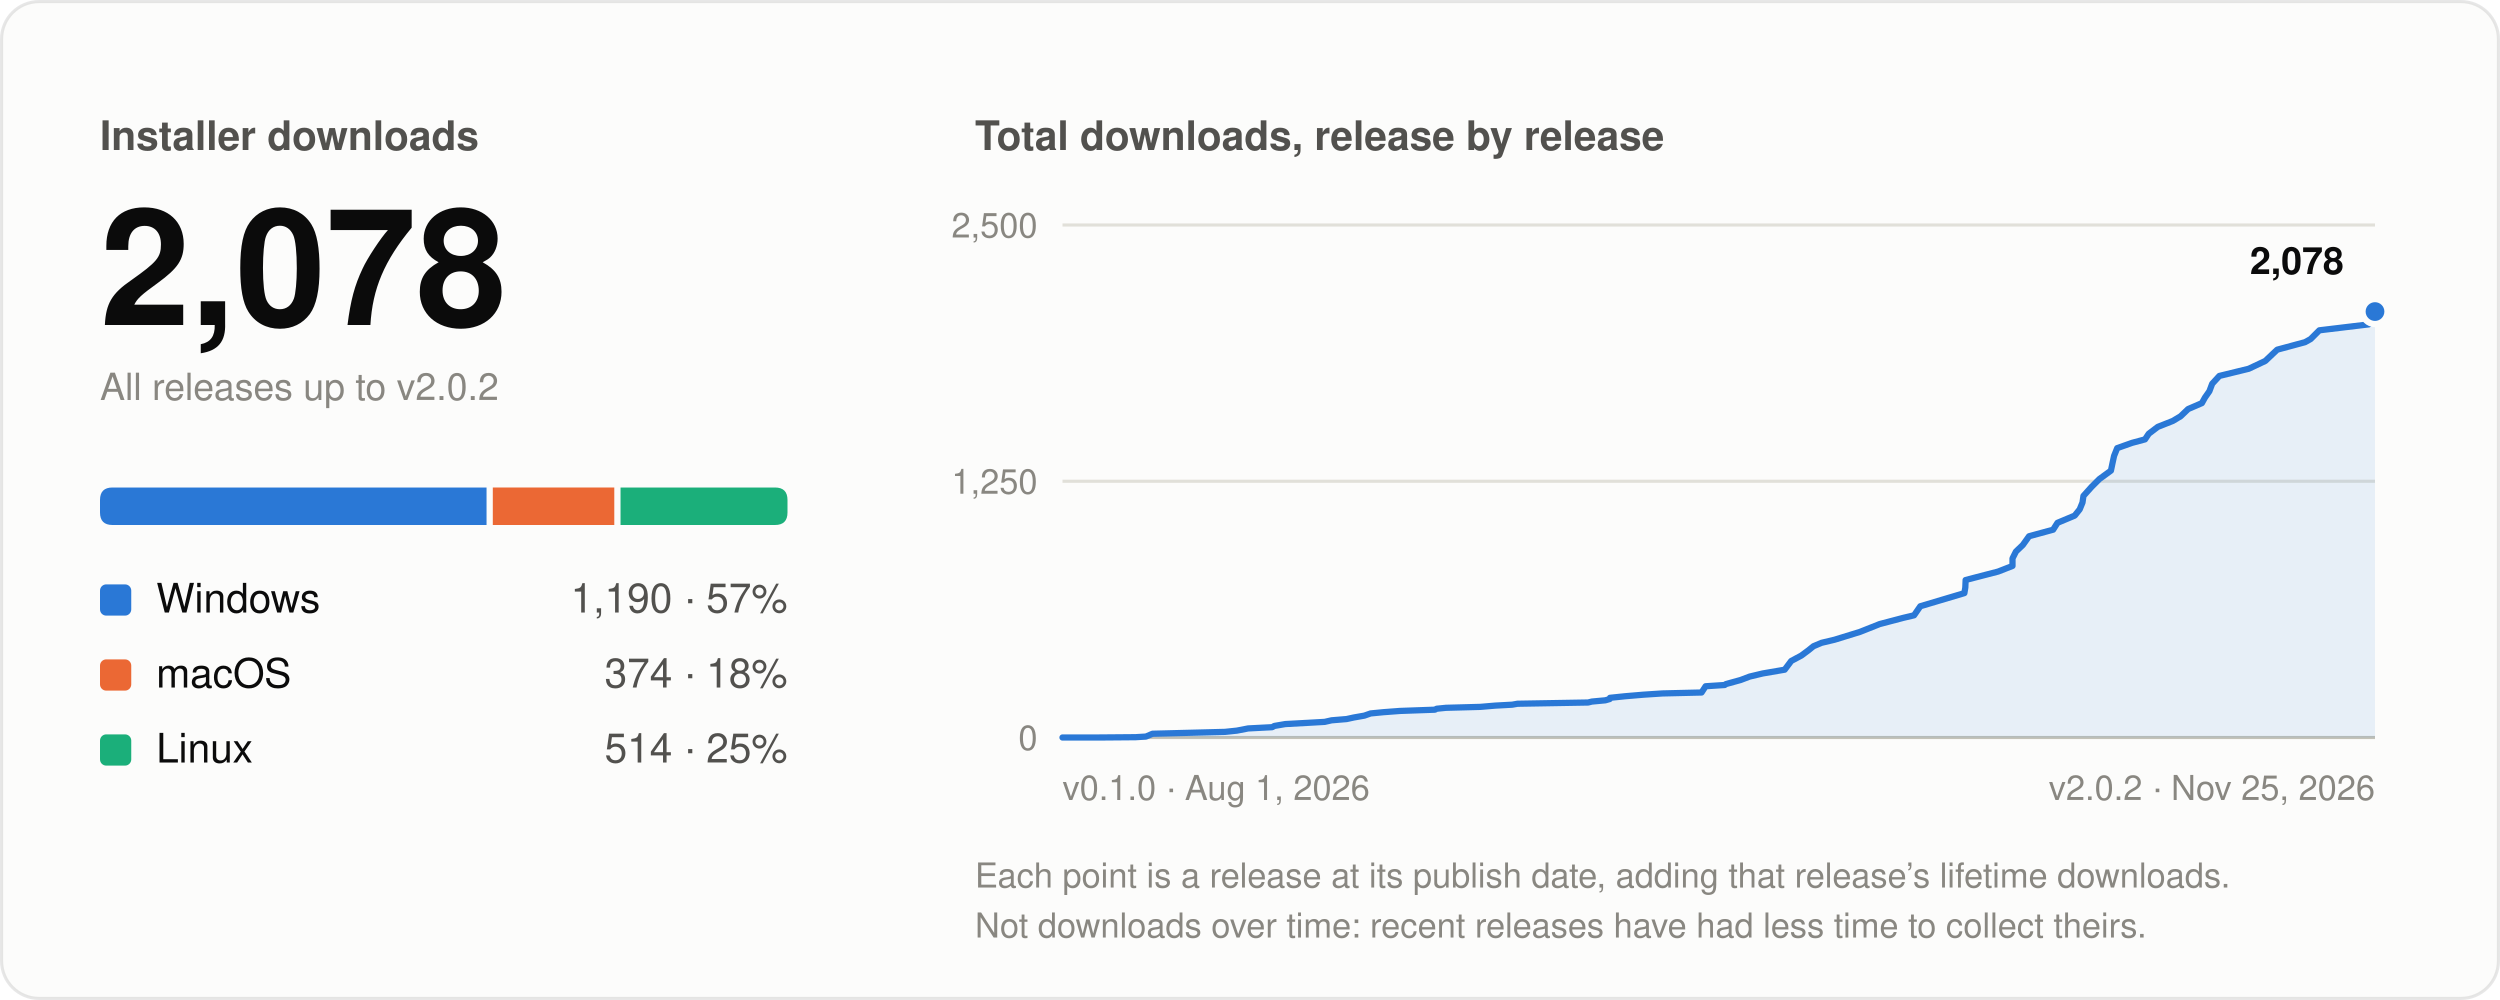
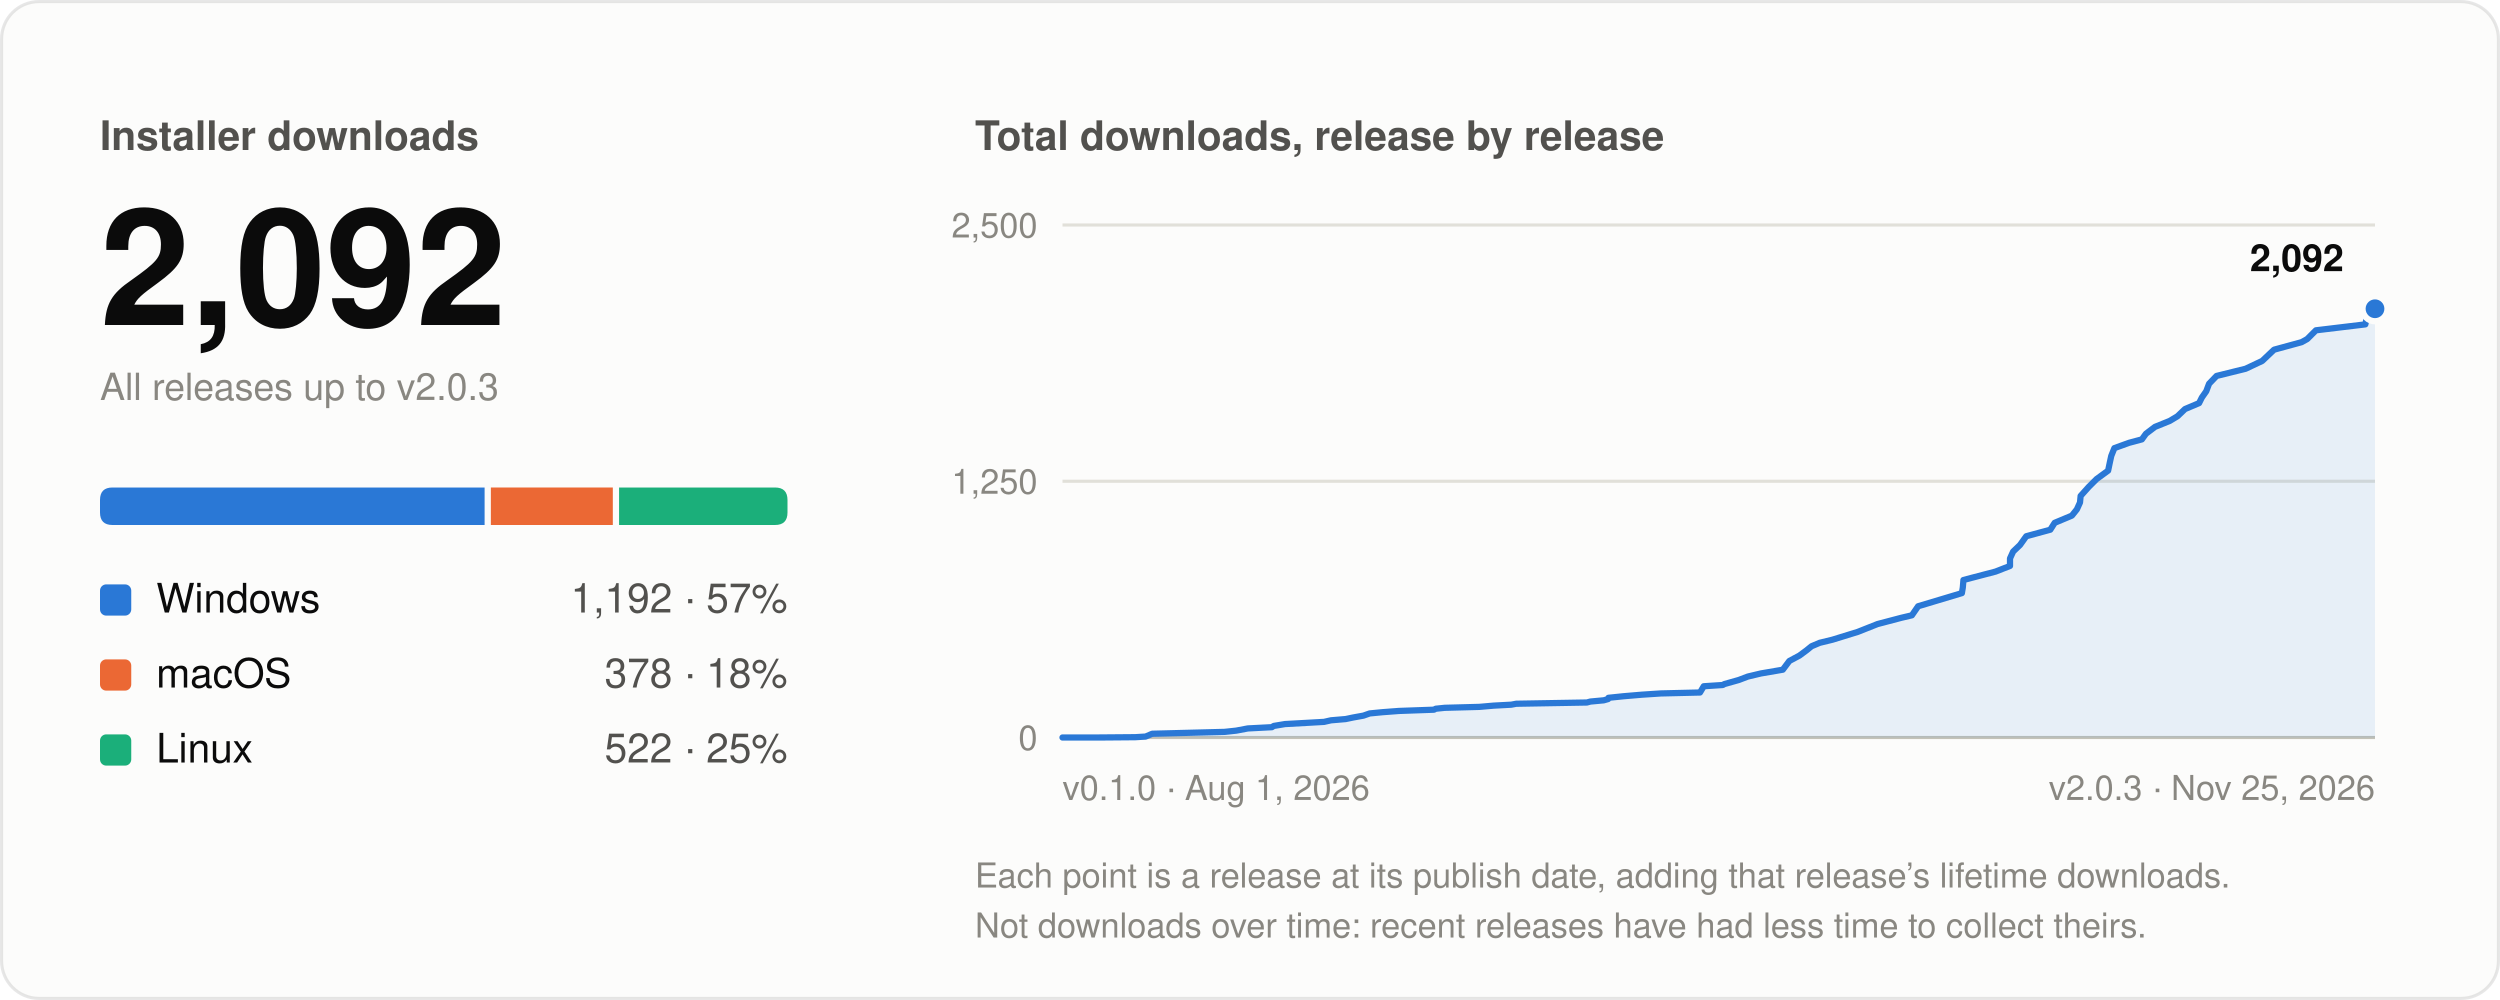
<svg xmlns="http://www.w3.org/2000/svg" width="800" height="320" viewBox="0 0 800 320" role="img" font-family="system-ui, -apple-system, &quot;Segoe UI&quot;, Helvetica, Arial, sans-serif">
  <rect x="0.5" y="0.5" width="799" height="319" rx="12" fill="#fcfcfb" stroke="rgba(11,11,11,0.10)" />
  <text x="32" y="48" font-size="13" font-weight="600" fill="#52514e" text-anchor="start">Installer downloads</text>
-   <text x="32" y="104" font-size="52" font-weight="700" fill="#0b0b0b" text-anchor="start">2,078</text>
-   <text x="32" y="128" font-size="12" font-weight="400" fill="#898781" text-anchor="start">All releases up to v2.0.2</text>
-   <path d="M36,156 H155.696 Q155.696,156 155.696,156 V168 Q155.696,168 155.696,168 H36 Q32,168 32,164 V160 Q32,156 36,156 Z" fill="#2a78d6" />
-   <path d="M157.696,156 H196.572 Q196.572,156 196.572,156 V168 Q196.572,168 196.572,168 H157.696 Q157.696,168 157.696,168 V156 Q157.696,156 157.696,156 Z" fill="#eb6834" />
-   <path d="M198.572,156 H248 Q252,156 252,160 V164 Q252,168 248,168 H198.572 Q198.572,168 198.572,168 V156 Q198.572,156 198.572,156 Z" fill="#1baf7a" />
+   <text x="32" y="104" font-size="52" font-weight="700" fill="#0b0b0b" text-anchor="start">2,092</text>
+   <text x="32" y="128" font-size="12" font-weight="400" fill="#898781" text-anchor="start">All releases up to v2.0.3</text>
+   <path d="M36,156 H155.075 Q155.075,156 155.075,156 V168 Q155.075,168 155.075,168 H36 Q32,168 32,164 V160 Q32,156 36,156 Z" fill="#2a78d6" />
+   <path d="M157.075,156 H196.103 Q196.103,156 196.103,156 V168 Q196.103,168 196.103,168 H157.075 Q157.075,168 157.075,168 V156 Q157.075,156 157.075,156 Z" fill="#eb6834" />
+   <path d="M198.103,156 H248 Q252,156 252,160 V164 Q252,168 248,168 H198.103 Q198.103,168 198.103,168 V156 Q198.103,156 198.103,156 Z" fill="#1baf7a" />
  <rect x="32" y="187" width="10" height="10" rx="2" fill="#2a78d6" />
  <text x="50" y="196" font-size="13" font-weight="400" fill="#0b0b0b" text-anchor="start">Windows</text>
-   <text x="252" y="196" font-size="13" font-weight="400" fill="#52514e" text-anchor="end">1,190 · 57%</text>
+   <text x="252" y="196" font-size="13" font-weight="400" fill="#52514e" text-anchor="end">1,192 · 57%</text>
  <rect x="32" y="211" width="10" height="10" rx="2" fill="#eb6834" />
  <text x="50" y="220" font-size="13" font-weight="400" fill="#0b0b0b" text-anchor="start">macOS</text>
-   <text x="252" y="220" font-size="13" font-weight="400" fill="#52514e" text-anchor="end">374 · 18%</text>
+   <text x="252" y="220" font-size="13" font-weight="400" fill="#52514e" text-anchor="end">378 · 18%</text>
  <rect x="32" y="235" width="10" height="10" rx="2" fill="#1baf7a" />
  <text x="50" y="244" font-size="13" font-weight="400" fill="#0b0b0b" text-anchor="start">Linux</text>
-   <text x="252" y="244" font-size="13" font-weight="400" fill="#52514e" text-anchor="end">514 · 25%</text>
+   <text x="252" y="244" font-size="13" font-weight="400" fill="#52514e" text-anchor="end">522 · 25%</text>
  <text x="312" y="48" font-size="13" font-weight="600" fill="#52514e" text-anchor="start">Total downloads, release by release</text>
  <line x1="340" x2="760" y1="236" y2="236" stroke="#c3c2b7" stroke-width="1" />
  <text x="332" y="240" font-size="11" font-weight="400" fill="#898781" text-anchor="end">0</text>
  <line x1="340" x2="760" y1="154" y2="154" stroke="#e1e0d9" stroke-width="1" />
  <text x="332" y="158" font-size="11" font-weight="400" fill="#898781" text-anchor="end">1,250</text>
  <line x1="340" x2="760" y1="72" y2="72" stroke="#e1e0d9" stroke-width="1" />
  <text x="332" y="76" font-size="11" font-weight="400" fill="#898781" text-anchor="end">2,500</text>
-   <path d="M340.0,236.0 L340.0,236.0 L343.7,236.0 L351.1,236.0 L351.5,236.0 L363.4,235.9 L366.7,235.7 L368.8,234.8 L392.0,234.2 L395.8,233.8 L399.4,233.1 L407.1,232.7 L407.8,232.3 L411.3,231.7 L418.6,231.3 L423.9,231.0 L426.1,230.5 L430.9,230.1 L433.2,229.6 L436.6,229.0 L438.6,228.3 L442.7,227.9 L448.0,227.5 L459.2,227.1 L459.7,226.8 L462.7,226.5 L473.7,226.2 L478.4,225.8 L483.9,225.5 L485.6,225.2 L508.2,224.8 L509.4,224.5 L513.7,224.1 L515.1,223.7 L515.2,223.3 L520.0,222.8 L525.9,222.3 L532.0,221.9 L544.5,221.6 L545.8,219.6 L551.9,219.2 L552.3,218.9 L557.0,217.6 L559.9,216.5 L564.1,215.5 L571.1,214.3 L573.2,211.5 L576.4,209.8 L578.7,208.1 L580.3,206.8 L582.9,205.7 L587.1,204.7 L595.2,202.2 L601.5,199.7 L609.1,197.7 L612.5,196.9 L614.5,194.0 L628.6,189.8 L628.9,188.0 L629.0,185.6 L639.4,182.9 L644.0,181.1 L644.0,178.7 L645.1,176.5 L647.3,174.4 L649.3,171.6 L657.0,169.5 L658.4,167.3 L663.9,165.0 L665.5,163.0 L666.4,160.8 L666.7,158.7 L669.3,155.8 L671.8,153.3 L675.5,150.6 L676.0,148.2 L676.5,145.9 L677.5,143.4 L682.3,141.7 L686.4,140.6 L687.6,138.8 L690.5,136.6 L695.3,134.7 L697.8,133.2 L700.2,130.9 L704.6,129.0 L705.6,127.2 L707.0,125.2 L707.9,122.8 L710.2,120.3 L719.6,118.0 L724.9,115.5 L728.7,111.9 L737.6,109.5 L739.4,108.5 L742.2,105.7 L758.0,103.8 L758.5,101.6 L760.0,99.7 L760.0,236 L340.0,236 Z" fill="#2a78d6" fill-opacity="0.1" />
-   <path d="M340.0,236.0 L340.0,236.0 L343.7,236.0 L351.1,236.0 L351.5,236.0 L363.4,235.9 L366.7,235.7 L368.8,234.8 L392.0,234.2 L395.8,233.8 L399.4,233.1 L407.1,232.7 L407.8,232.3 L411.3,231.7 L418.6,231.3 L423.9,231.0 L426.1,230.5 L430.9,230.1 L433.2,229.6 L436.6,229.0 L438.6,228.3 L442.7,227.9 L448.0,227.5 L459.2,227.1 L459.7,226.8 L462.7,226.5 L473.7,226.2 L478.4,225.8 L483.9,225.5 L485.6,225.2 L508.2,224.8 L509.4,224.5 L513.7,224.1 L515.1,223.7 L515.2,223.3 L520.0,222.8 L525.9,222.3 L532.0,221.9 L544.5,221.6 L545.8,219.6 L551.9,219.2 L552.3,218.9 L557.0,217.6 L559.9,216.5 L564.1,215.5 L571.1,214.3 L573.2,211.5 L576.4,209.8 L578.7,208.1 L580.3,206.8 L582.9,205.7 L587.1,204.7 L595.2,202.2 L601.5,199.7 L609.1,197.7 L612.5,196.9 L614.5,194.0 L628.6,189.8 L628.9,188.0 L629.0,185.6 L639.4,182.9 L644.0,181.1 L644.0,178.7 L645.1,176.5 L647.3,174.4 L649.3,171.6 L657.0,169.5 L658.4,167.3 L663.9,165.0 L665.5,163.0 L666.4,160.8 L666.7,158.7 L669.3,155.8 L671.8,153.3 L675.5,150.6 L676.0,148.2 L676.5,145.9 L677.5,143.4 L682.3,141.7 L686.4,140.6 L687.6,138.8 L690.5,136.6 L695.3,134.7 L697.8,133.2 L700.2,130.9 L704.6,129.0 L705.6,127.2 L707.0,125.2 L707.9,122.8 L710.2,120.3 L719.6,118.0 L724.9,115.5 L728.7,111.9 L737.6,109.5 L739.4,108.5 L742.2,105.7 L758.0,103.8 L758.5,101.6 L760.0,99.7" fill="none" stroke="#2a78d6" stroke-width="2" stroke-linejoin="round" stroke-linecap="round" />
-   <circle cx="760.0" cy="99.7" r="4" fill="#2a78d6" stroke="#fcfcfb" stroke-width="2" />
-   <text x="750" y="87.683" font-size="12" font-weight="600" fill="#0b0b0b" text-anchor="end">2,078</text>
+   <path d="M340.0,236.0 L340.0,236.0 L343.7,236.0 L351.1,236.0 L351.5,236.0 L363.3,235.9 L366.6,235.7 L368.7,234.8 L391.9,234.2 L395.6,233.8 L399.3,233.1 L407.0,232.7 L407.6,232.3 L411.2,231.7 L418.4,231.3 L423.7,231.0 L425.9,230.5 L430.6,230.1 L433.0,229.6 L436.3,229.0 L438.3,228.3 L442.4,227.9 L447.7,227.5 L458.9,227.1 L459.4,226.8 L462.3,226.5 L473.4,226.2 L478.0,225.8 L483.6,225.5 L485.2,225.2 L507.8,224.8 L508.9,224.5 L513.2,224.1 L514.6,223.7 L514.7,223.3 L519.5,222.8 L525.4,222.3 L531.5,221.9 L544.0,221.6 L545.2,219.6 L551.3,219.2 L551.8,218.9 L556.4,217.6 L559.3,216.5 L563.5,215.5 L570.5,214.3 L572.6,211.5 L575.8,209.8 L578.1,208.1 L579.7,206.8 L582.3,205.7 L586.4,204.7 L594.5,202.2 L600.8,199.7 L608.4,197.7 L611.8,196.9 L613.8,194.0 L627.8,189.8 L628.1,188.0 L628.3,185.6 L638.6,182.9 L643.2,181.1 L643.2,178.7 L644.2,176.5 L646.4,174.4 L648.4,171.6 L656.1,169.5 L657.5,167.3 L663.0,165.0 L664.6,163.0 L665.6,160.8 L665.8,158.7 L668.4,155.8 L670.9,153.3 L674.6,150.6 L675.1,148.2 L675.6,145.9 L676.6,143.4 L681.3,141.7 L685.4,140.6 L686.7,138.8 L689.6,136.6 L694.3,134.7 L696.8,133.2 L699.2,130.9 L703.7,129.0 L704.6,127.2 L706.0,125.2 L706.9,122.8 L709.3,120.3 L718.6,118.0 L723.9,115.5 L727.7,111.9 L736.5,109.5 L738.3,108.5 L741.1,105.7 L756.9,103.8 L757.4,101.6 L758.9,99.7 L760.0,98.8 L760.0,236 L340.0,236 Z" fill="#2a78d6" fill-opacity="0.1" />
+   <path d="M340.0,236.0 L340.0,236.0 L343.7,236.0 L351.1,236.0 L351.5,236.0 L363.3,235.9 L366.6,235.7 L368.7,234.8 L391.9,234.2 L395.6,233.8 L399.3,233.1 L407.0,232.7 L407.6,232.3 L411.2,231.7 L418.4,231.3 L423.7,231.0 L425.9,230.5 L430.6,230.1 L433.0,229.6 L436.3,229.0 L438.3,228.3 L442.4,227.9 L447.7,227.5 L458.9,227.1 L459.4,226.8 L462.3,226.5 L473.4,226.2 L478.0,225.8 L483.6,225.5 L485.2,225.2 L507.8,224.8 L508.9,224.5 L513.2,224.1 L514.6,223.7 L514.7,223.3 L519.5,222.8 L525.4,222.3 L531.5,221.9 L544.0,221.6 L545.2,219.6 L551.3,219.2 L551.8,218.9 L556.4,217.6 L559.3,216.5 L563.5,215.5 L570.5,214.3 L572.6,211.5 L575.8,209.8 L578.1,208.1 L579.7,206.8 L582.3,205.7 L586.4,204.7 L594.5,202.2 L600.8,199.7 L608.4,197.7 L611.8,196.9 L613.8,194.0 L627.8,189.8 L628.1,188.0 L628.3,185.6 L638.6,182.9 L643.2,181.1 L643.2,178.7 L644.2,176.5 L646.4,174.4 L648.4,171.6 L656.1,169.5 L657.5,167.3 L663.0,165.0 L664.6,163.0 L665.6,160.8 L665.8,158.7 L668.4,155.8 L670.9,153.3 L674.6,150.6 L675.1,148.2 L675.6,145.9 L676.6,143.4 L681.3,141.7 L685.4,140.6 L686.7,138.8 L689.6,136.6 L694.3,134.7 L696.8,133.2 L699.2,130.9 L703.7,129.0 L704.6,127.2 L706.0,125.2 L706.9,122.8 L709.3,120.3 L718.6,118.0 L723.9,115.5 L727.7,111.9 L736.5,109.5 L738.3,108.5 L741.1,105.7 L756.9,103.8 L757.4,101.6 L758.9,99.7 L760.0,98.8" fill="none" stroke="#2a78d6" stroke-width="2" stroke-linejoin="round" stroke-linecap="round" />
+   <circle cx="760.0" cy="98.8" r="4" fill="#2a78d6" stroke="#fcfcfb" stroke-width="2" />
+   <text x="750" y="86.765" font-size="12" font-weight="600" fill="#0b0b0b" text-anchor="end">2,092</text>
  <text x="340" y="256" font-size="11" font-weight="400" fill="#898781" text-anchor="start">v0.1.0 · Aug 1, 2026</text>
-   <text x="760" y="256" font-size="11" font-weight="400" fill="#898781" text-anchor="end">v2.0.2 · Nov 25, 2026</text>
+   <text x="760" y="256" font-size="11" font-weight="400" fill="#898781" text-anchor="end">v2.0.3 · Nov 25, 2026</text>
  <text x="312" y="284" font-size="11" font-weight="400" fill="#898781" text-anchor="start">Each point is a release at its publish date, adding that release’s lifetime downloads.</text>
  <text x="312" y="300" font-size="11" font-weight="400" fill="#898781" text-anchor="start">Not downloads over time: recent releases have had less time to collect theirs.</text>
</svg>
